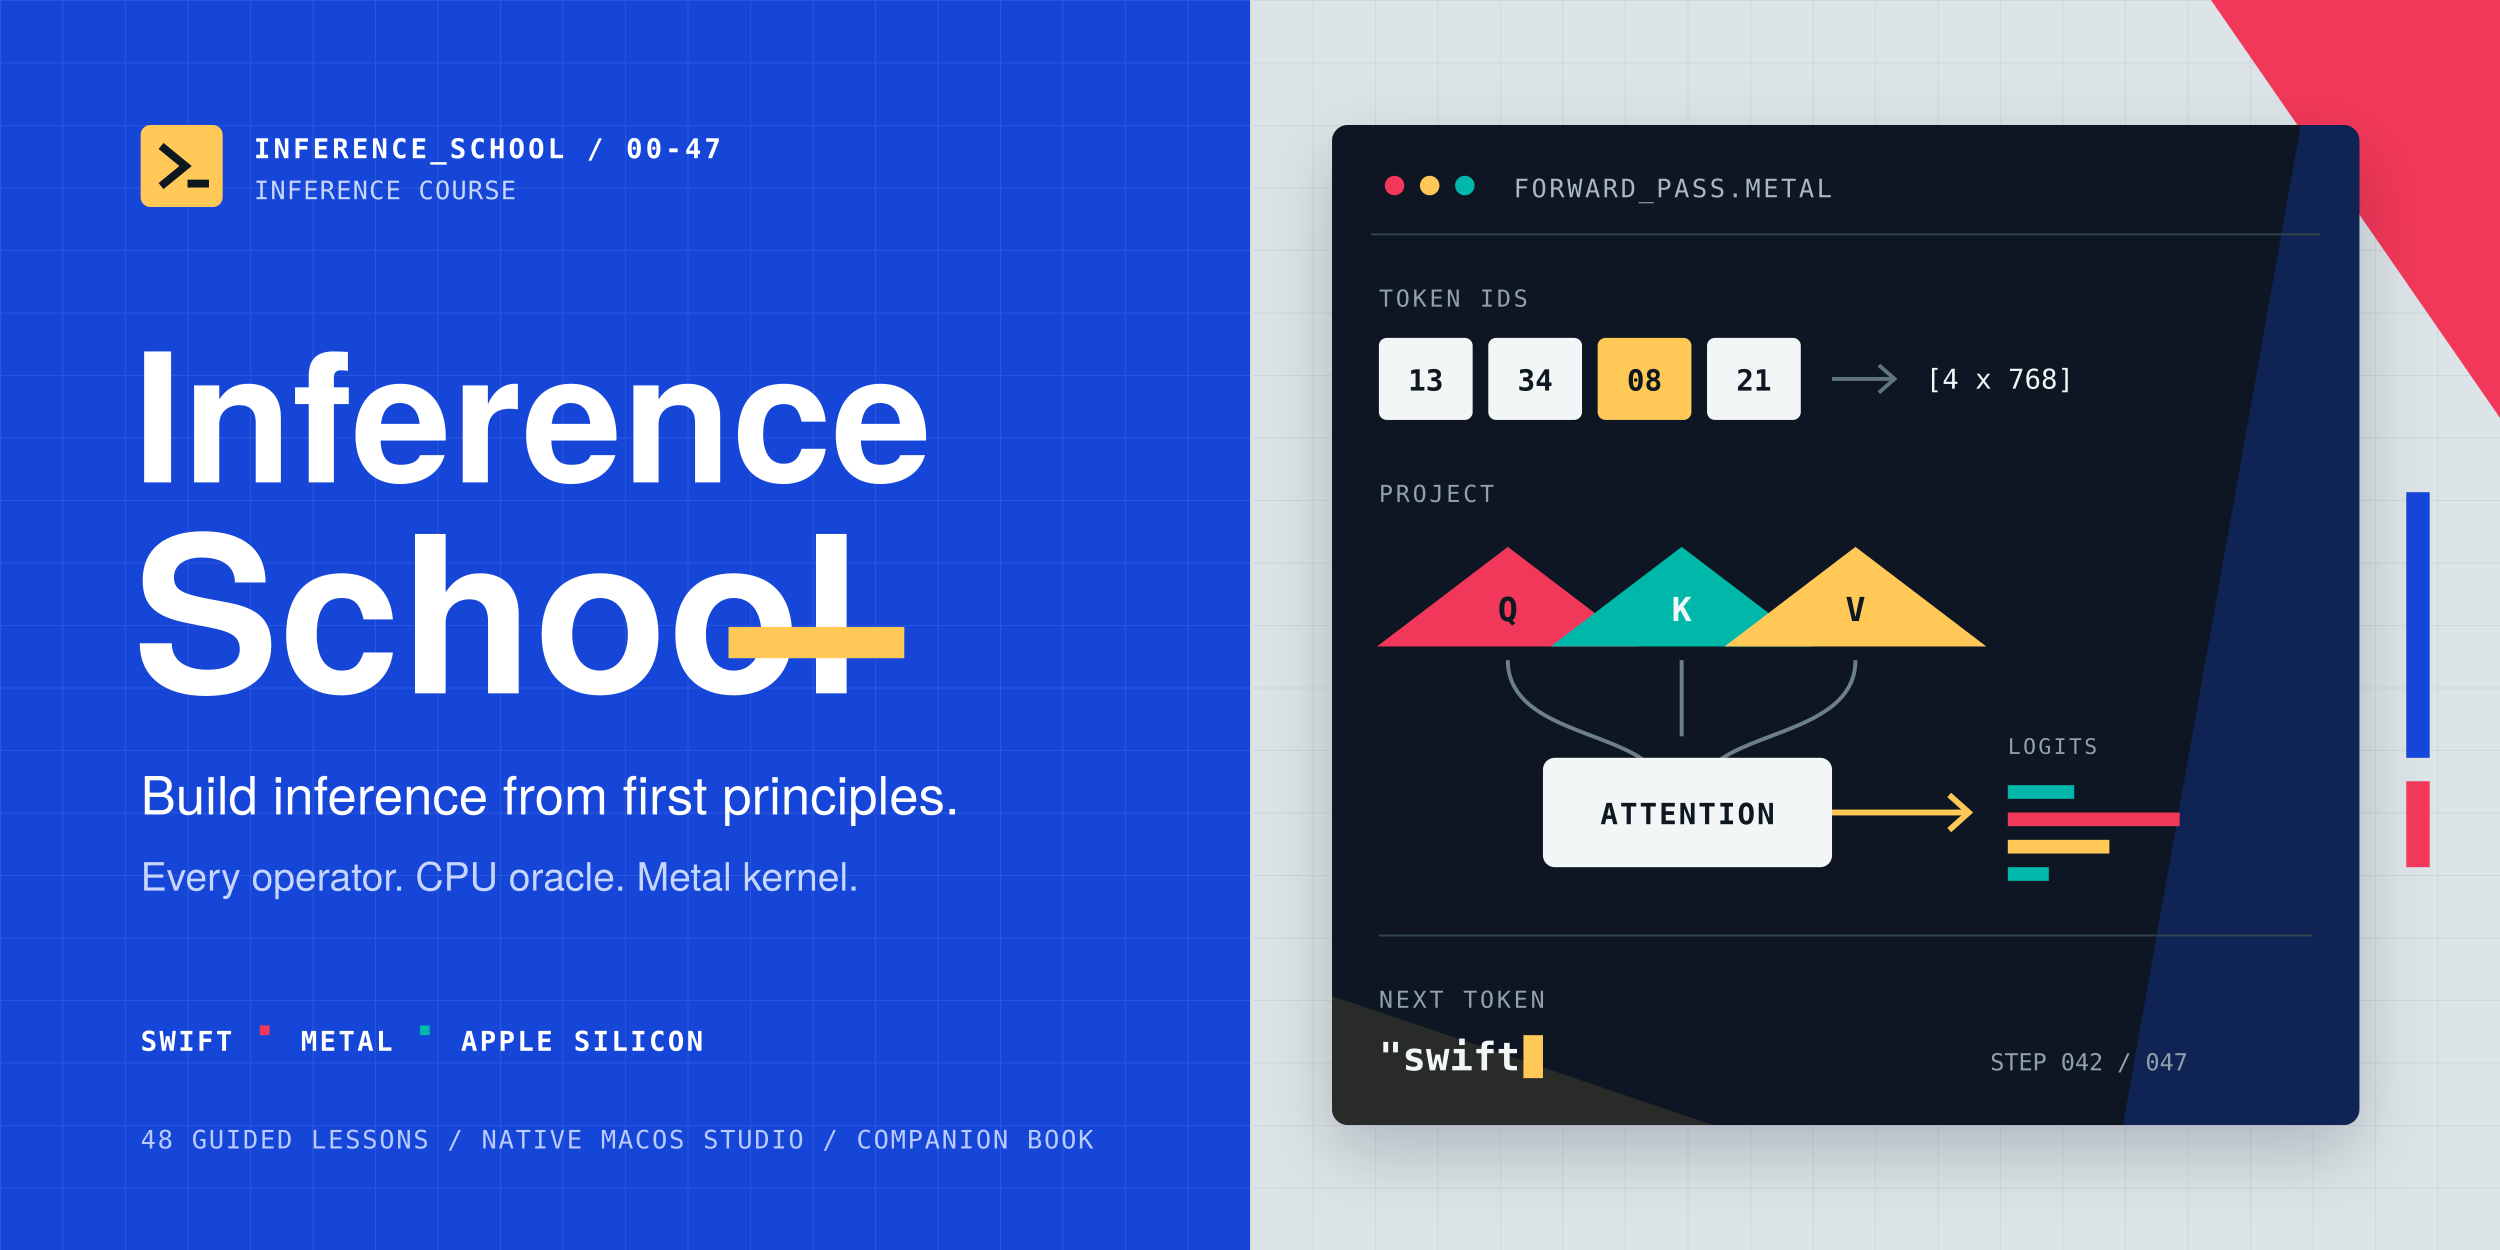
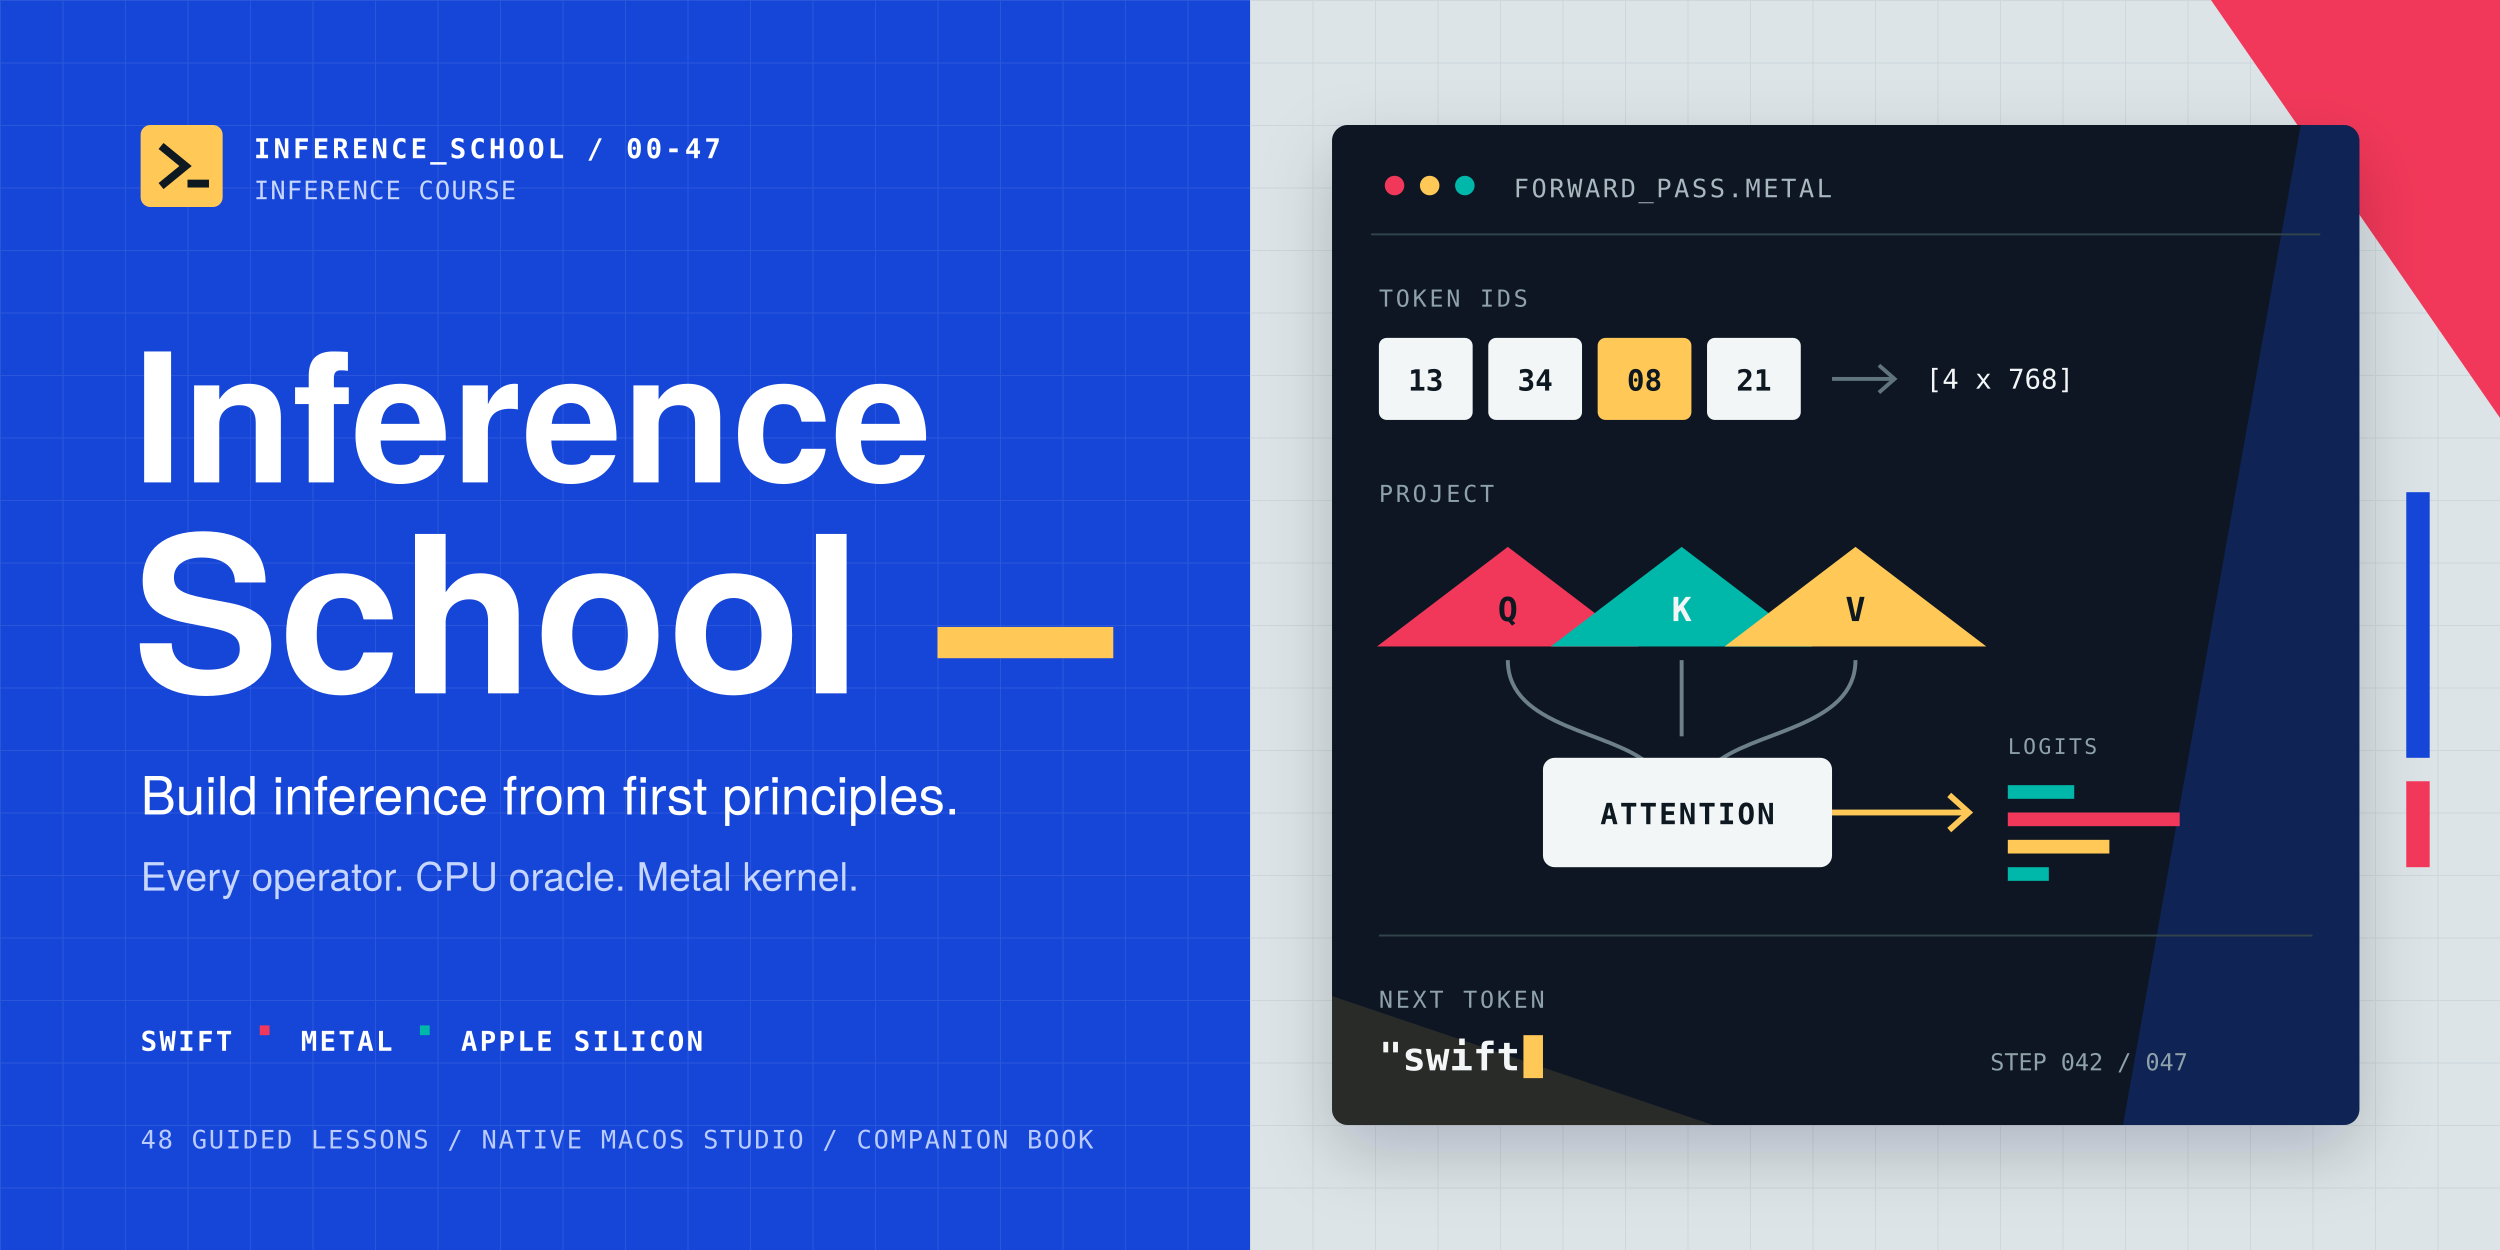
<svg xmlns="http://www.w3.org/2000/svg" width="1280" height="640" viewBox="0 0 1280 640" role="img" aria-labelledby="title description">
  <defs>
    <pattern id="grid-light" width="32" height="32" patternUnits="userSpaceOnUse">
      <path d="M32 0H0V32" fill="none" stroke="#FFFFFF" stroke-opacity="0.09" stroke-width="1" />
    </pattern>
    <pattern id="grid-dark" width="32" height="32" patternUnits="userSpaceOnUse">
      <path d="M32 0H0V32" fill="none" stroke="#0D1821" stroke-opacity="0.065" stroke-width="1" />
    </pattern>
    <filter id="shadow" x="-20%" y="-20%" width="140%" height="140%">
      <feDropShadow dx="0" dy="14" stdDeviation="18" flood-color="#0D1821" flood-opacity="0.2" />
    </filter>
    <clipPath id="panel-clip">
      <rect x="682" y="64" width="526" height="512" rx="8" />
    </clipPath>
  </defs>
  <rect width="640" height="640" fill="#1646D8" />
  <rect x="640" width="640" height="640" fill="#DCE4E8" />
  <rect width="640" height="640" fill="url(#grid-light)" />
  <rect x="640" width="640" height="640" fill="url(#grid-dark)" />
  <path d="M1280 0V214L1132 0Z" fill="#F2385A" />
  <g font-family="Avenir Next, Helvetica Neue, sans-serif">
    <g transform="translate(72 64)">
      <rect width="42" height="42" rx="5" fill="#FFC857" />
      <path d="M12 12L23 21L12 30M26 30H33" fill="none" stroke="#0D1821" stroke-width="4" stroke-linecap="square" stroke-linejoin="miter" />
      <text x="58" y="17" fill="#FFFFFF" font-family="Menlo, monospace" font-size="14" font-weight="700" letter-spacing="1.6">INFERENCE_SCHOOL / 00-47</text>
      <text x="58" y="38" fill="#C7D6FF" font-family="Menlo, monospace" font-size="13" letter-spacing="0.6">INFERENCE COURSE</text>
    </g>
    <text x="68" y="247" fill="#FFFFFF" font-size="92" font-weight="800" letter-spacing="0">Inference</text>
    <text x="68" y="355" fill="#FFFFFF" font-size="112" font-weight="800" letter-spacing="0">School</text>
-     <rect x="373" y="321" width="90" height="16" fill="#FFC857" />
+     <rect x="480" y="321" width="90" height="16" fill="#FFC857" />
    <text x="72" y="417" fill="#FFFFFF" font-size="27" font-weight="500" letter-spacing="0">Build inference from first principles.</text>
    <text x="72" y="456" fill="#C7D6FF" font-size="20" font-weight="500" letter-spacing="0">Every operator. CPU oracle. Metal kernel.</text>
    <g transform="translate(72 520)" font-family="Menlo, monospace" font-size="14" font-weight="700" letter-spacing="1.2">
      <text x="0" y="18" fill="#FFFFFF">SWIFT</text>
      <rect x="61" y="5" width="5" height="5" fill="#F2385A" />
      <text x="82" y="18" fill="#FFFFFF">METAL</text>
      <rect x="143" y="5" width="5" height="5" fill="#00B8A9" />
      <text x="164" y="18" fill="#FFFFFF">APPLE SILICON</text>
    </g>
    <text x="72" y="588" fill="#B9CBFF" font-family="Menlo, monospace" font-size="13" letter-spacing="0.9">48 GUIDED LESSONS / NATIVE MACOS STUDIO / COMPANION BOOK</text>
  </g>
  <g filter="url(#shadow)">
    <rect x="682" y="64" width="526" height="512" rx="8" fill="#101820" />
  </g>
  <g clip-path="url(#panel-clip)">
    <path d="M1178 64H1208V576H1087Z" fill="#1646D8" fill-opacity="0.28" />
    <path d="M682 510L877 576H682Z" fill="#FFC857" fill-opacity="0.12" />
  </g>
  <g font-family="Menlo, monospace">
    <circle cx="714" cy="95" r="5" fill="#F2385A" />
    <circle cx="732" cy="95" r="5" fill="#FFC857" />
    <circle cx="750" cy="95" r="5" fill="#00B8A9" />
    <text x="775" y="101" fill="#A9B8BF" font-size="13" letter-spacing="1.3">FORWARD_PASS.METAL</text>
    <path d="M702 120H1188" stroke="#31434B" />
    <text x="706" y="157" fill="#8FA2AA" font-size="12" letter-spacing="1.4">TOKEN IDS</text>
    <g font-size="15" font-weight="700" text-anchor="middle">
      <rect x="706" y="173" width="48" height="42" rx="4" fill="#F3F6F7" />
      <text x="730" y="200" fill="#0D1821">13</text>
      <rect x="762" y="173" width="48" height="42" rx="4" fill="#F3F6F7" />
      <text x="786" y="200" fill="#0D1821">34</text>
      <rect x="818" y="173" width="48" height="42" rx="4" fill="#FFC857" />
      <text x="842" y="200" fill="#0D1821">08</text>
      <rect x="874" y="173" width="48" height="42" rx="4" fill="#F3F6F7" />
      <text x="898" y="200" fill="#0D1821">21</text>
    </g>
    <path d="M938 194H970" stroke="#60747D" stroke-width="2" />
    <path d="M962 187L970 194L962 201" fill="none" stroke="#60747D" stroke-width="2" />
    <text x="986" y="199" fill="#F3F6F7" font-size="14">[4 x 768]</text>
    <text x="706" y="257" fill="#8FA2AA" font-size="12" letter-spacing="1.4">PROJECT</text>
    <g font-size="17" font-weight="700" text-anchor="middle">
      <path d="M730 280L797 331H663Z" transform="translate(42 0)" fill="#F2385A" />
      <text x="772" y="318" fill="#0D1821">Q</text>
      <path d="M861 280L928 331H794Z" transform="translate(0 0)" fill="#00B8A9" />
      <text x="861" y="318" fill="#F3F6F7">K</text>
      <path d="M950 280L1017 331H883Z" fill="#FFC857" />
      <text x="950" y="318" fill="#0D1821">V</text>
    </g>
    <path d="M772 338C772 373 826 374 845 392M861 338V377M950 338C950 373 896 374 877 392" fill="none" stroke="#6D8088" stroke-width="2" />
    <rect x="790" y="388" width="148" height="56" rx="6" fill="#F3F6F7" />
    <text x="864" y="422" fill="#0D1821" font-size="15" font-weight="700" text-anchor="middle" letter-spacing="1">ATTENTION</text>
    <path d="M938 416H1008" stroke="#FFC857" stroke-width="3" />
    <path d="M998 407L1008 416L998 425" fill="none" stroke="#FFC857" stroke-width="3" />
    <text x="1028" y="386" fill="#8FA2AA" font-size="11" letter-spacing="1.2">LOGITS</text>
    <g fill="#00B8A9">
      <rect x="1028" y="402" width="34" height="7" />
      <rect x="1028" y="416" width="88" height="7" fill="#F2385A" />
      <rect x="1028" y="430" width="52" height="7" fill="#FFC857" />
      <rect x="1028" y="444" width="21" height="7" />
    </g>
    <path d="M706 479H1184" stroke="#31434B" />
    <text x="706" y="516" fill="#8FA2AA" font-size="12" letter-spacing="1.4">NEXT TOKEN</text>
    <text x="706" y="548" fill="#F3F6F7" font-size="20" font-weight="700">"swift"</text>
    <rect x="780" y="530" width="10" height="22" fill="#FFC857" />
    <text x="1019" y="548" fill="#8FA2AA" font-size="12">STEP 042 / 047</text>
  </g>
  <rect x="1232" y="252" width="12" height="136" fill="#1646D8" />
  <rect x="1232" y="400" width="12" height="44" fill="#F2385A" />
</svg>
